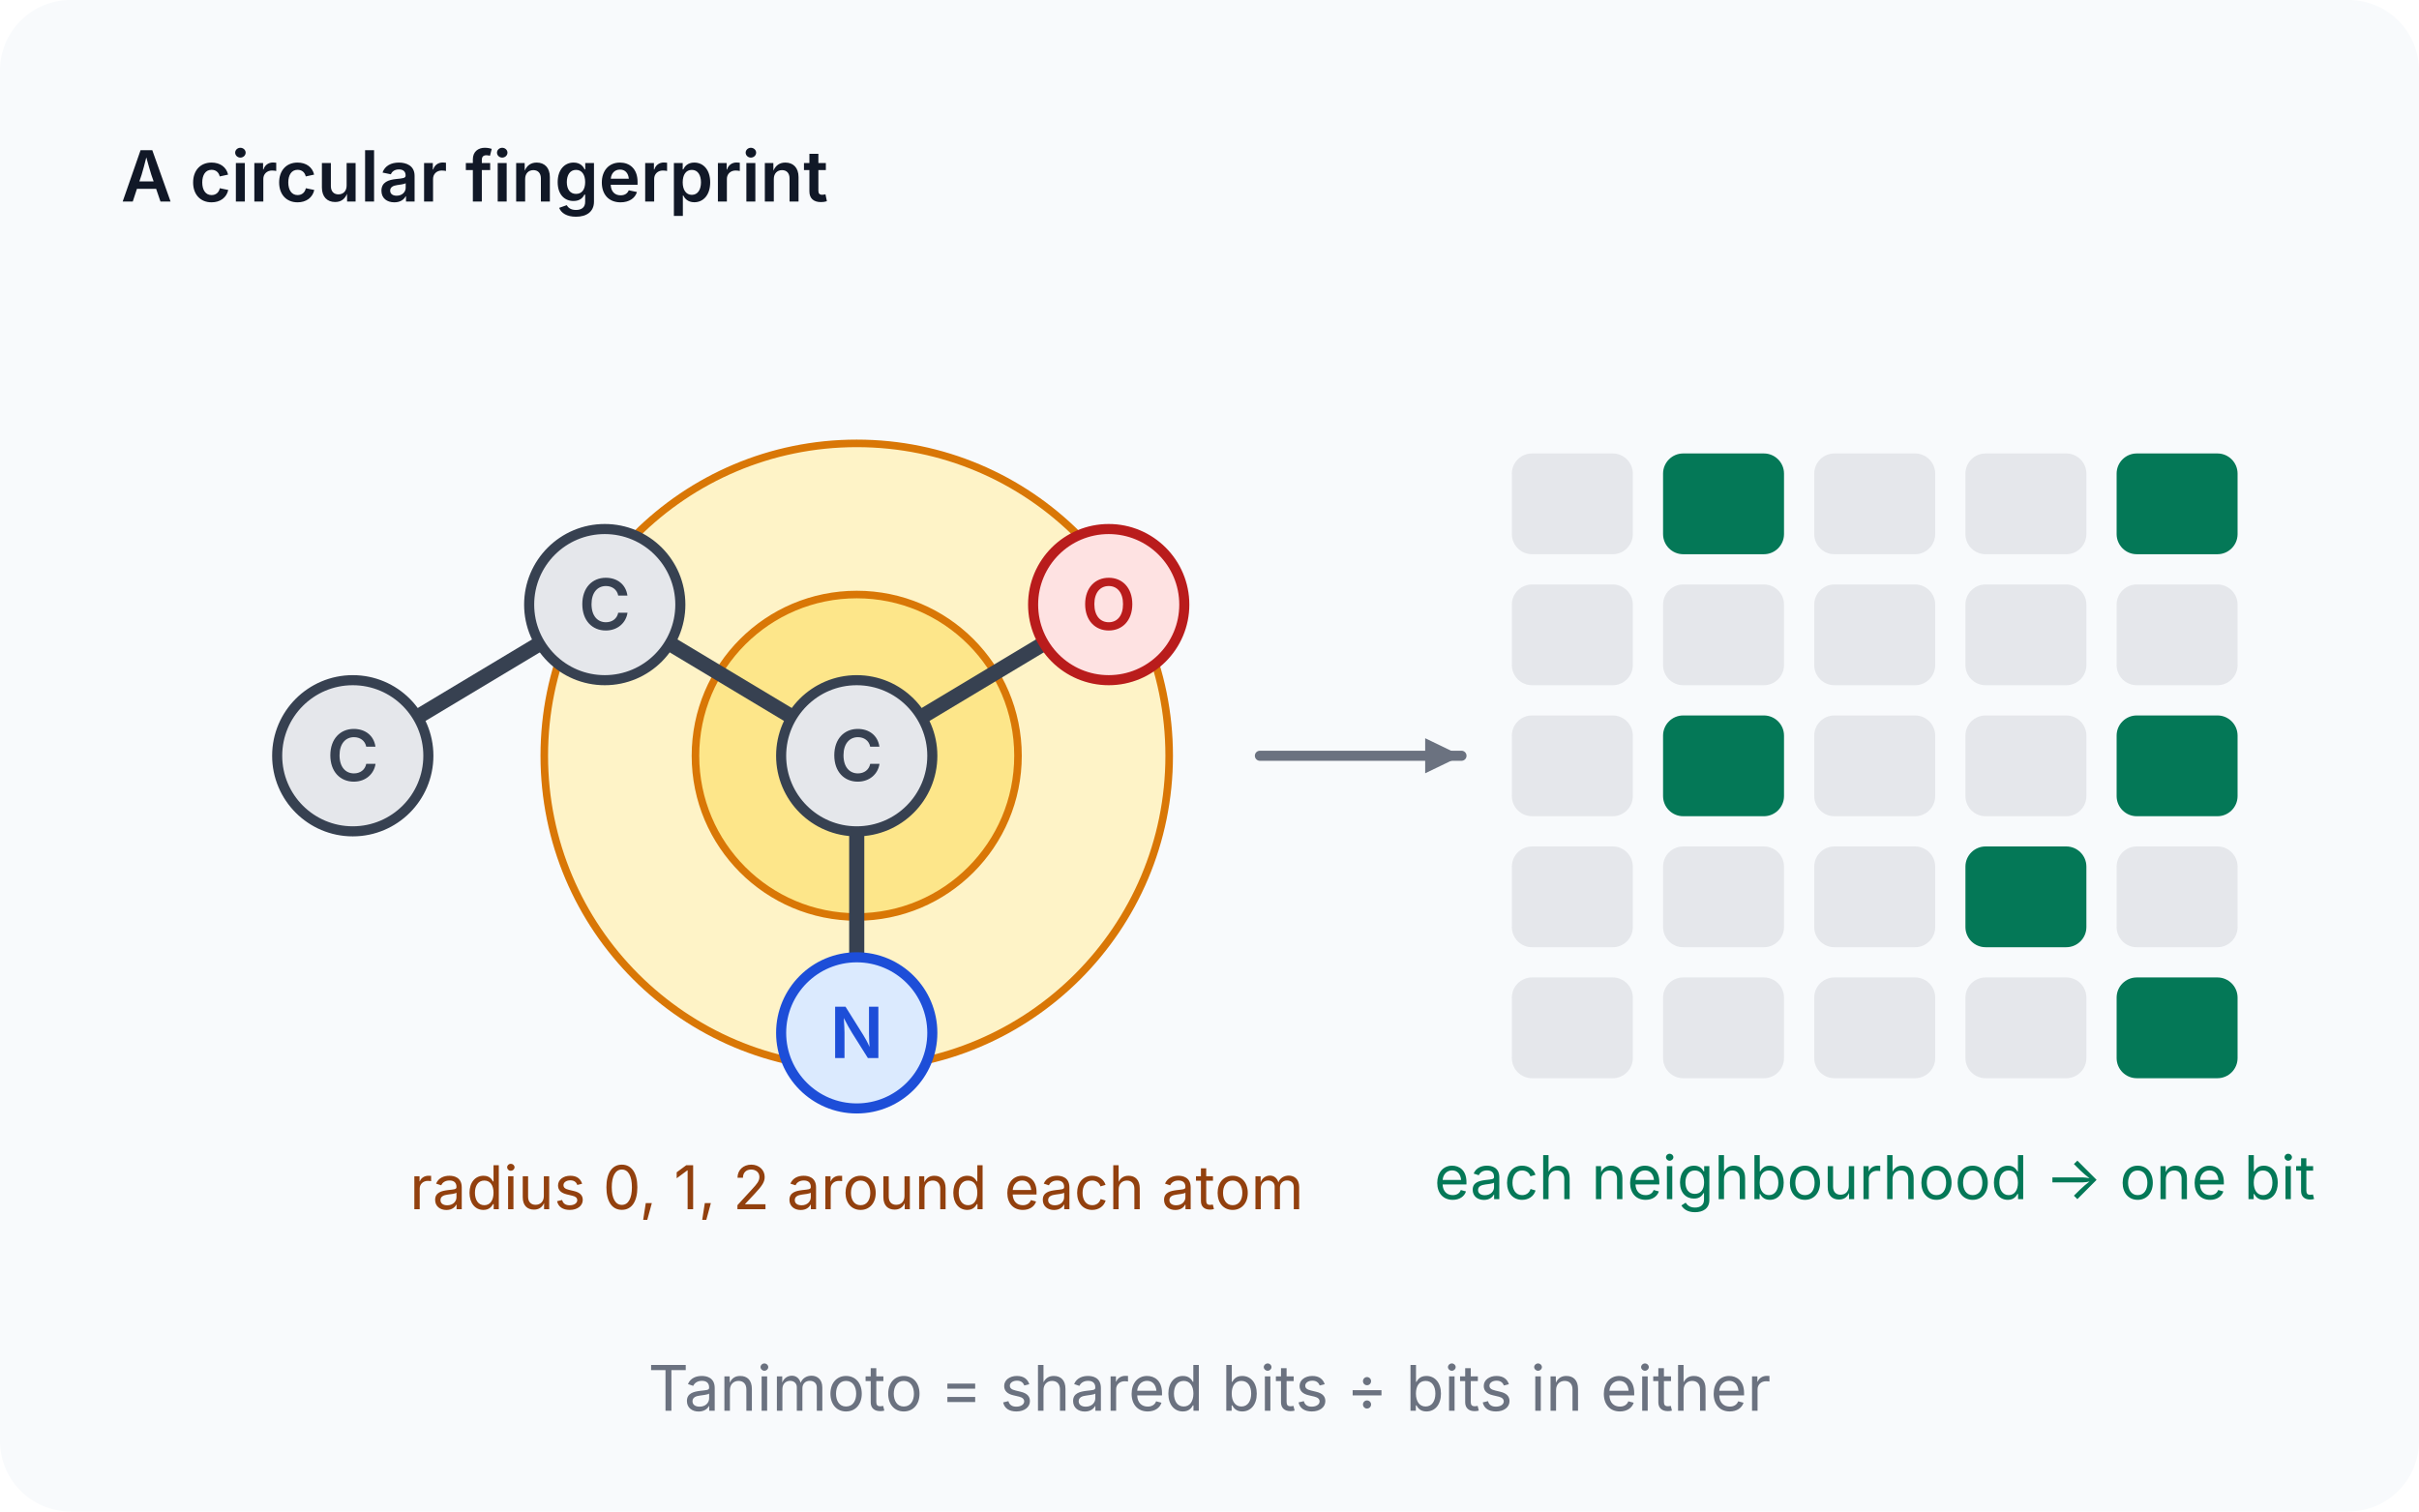
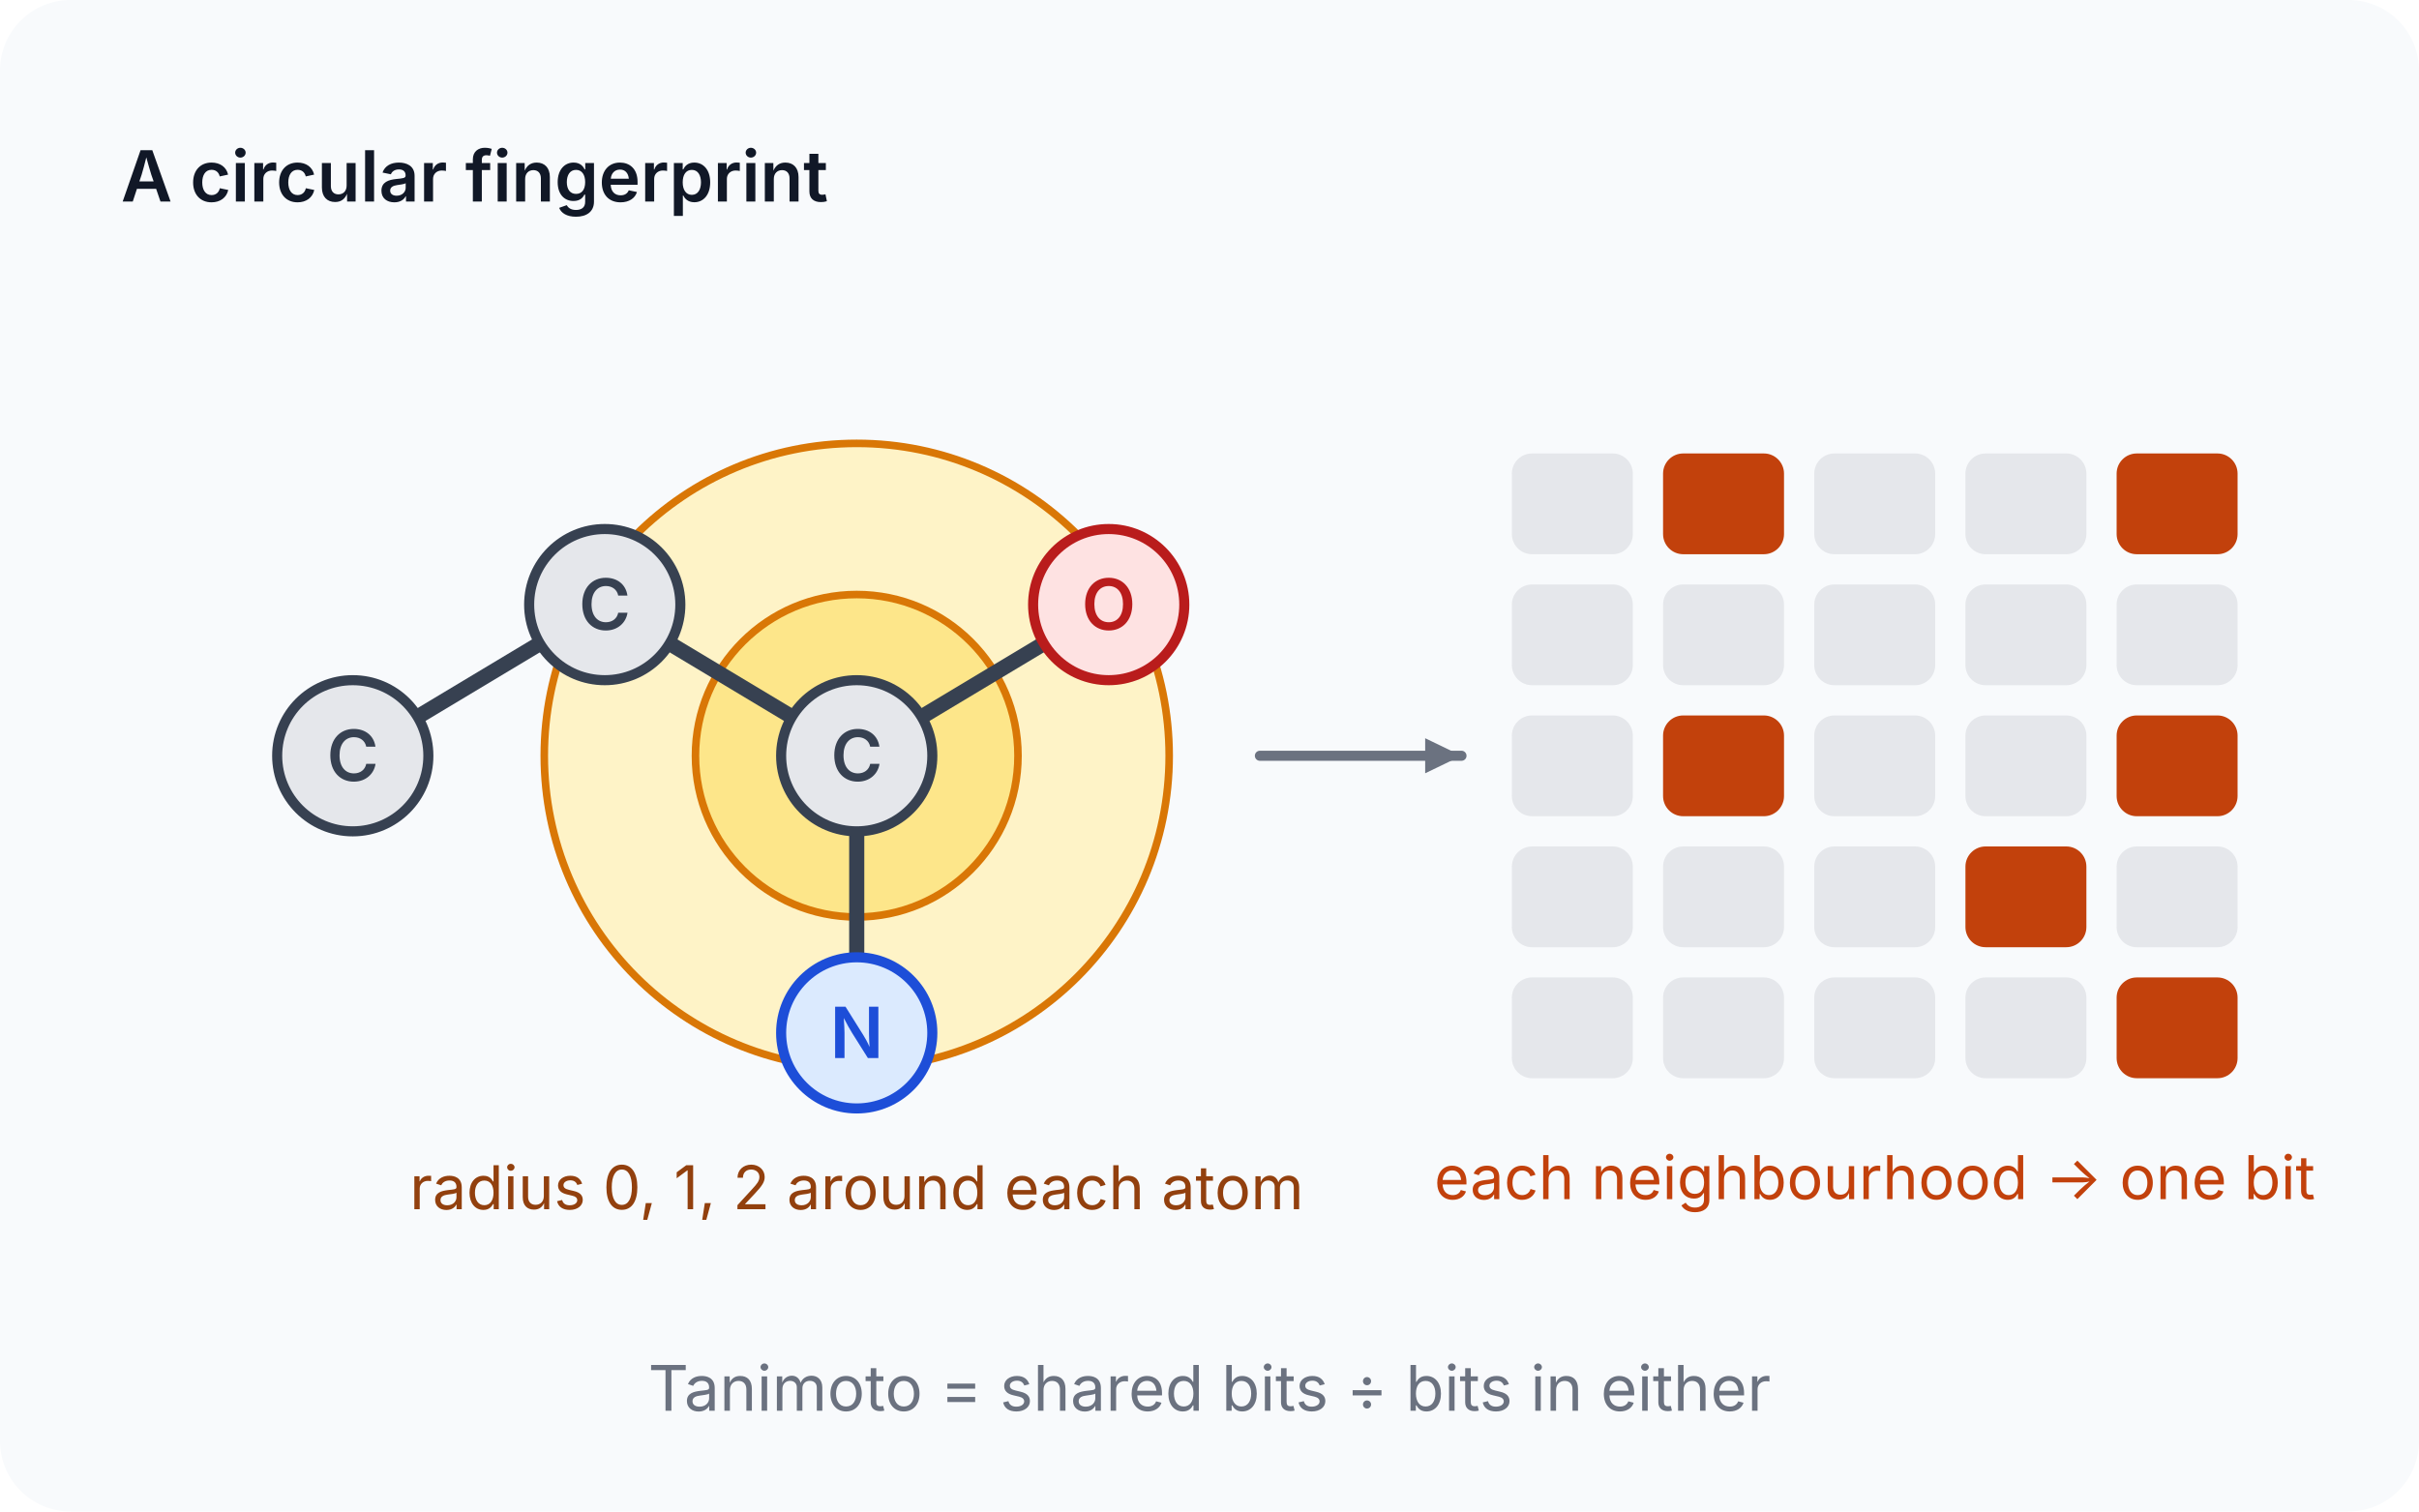
<svg xmlns="http://www.w3.org/2000/svg" viewBox="0 0 480 300" width="480" height="300" role="img">
  <rect x="0" y="0" width="480" height="300" rx="14" fill="#f8fafc" stroke="none" stroke-width="1.5" />
  <text x="24" y="40" font-size="14" fill="#111827" font-family="ui-sans-serif,system-ui,-apple-system,Segoe UI,sans-serif" text-anchor="start" font-weight="600">A circular fingerprint</text>
  <circle cx="170" cy="150" r="62" fill="#fef3c7" stroke="#d97706" stroke-width="1.5" />
  <circle cx="170" cy="150" r="32" fill="#fde68a" stroke="#d97706" stroke-width="1.5" />
  <line x1="70" y1="150" x2="120" y2="120" stroke="#374151" stroke-width="3" stroke-linecap="round" />
  <line x1="120" y1="120" x2="170" y2="150" stroke="#374151" stroke-width="3" stroke-linecap="round" />
  <line x1="170" y1="150" x2="220" y2="120" stroke="#374151" stroke-width="3" stroke-linecap="round" />
  <line x1="170" y1="150" x2="170" y2="205" stroke="#374151" stroke-width="3" stroke-linecap="round" />
  <circle cx="70" cy="150" r="15" fill="#e5e7eb" stroke="#374151" stroke-width="2" />
  <text x="70" y="155" font-size="14" fill="#374151" font-family="ui-sans-serif,system-ui,-apple-system,Segoe UI,sans-serif" text-anchor="middle" font-weight="600">C</text>
  <circle cx="120" cy="120" r="15" fill="#e5e7eb" stroke="#374151" stroke-width="2" />
  <text x="120" y="125" font-size="14" fill="#374151" font-family="ui-sans-serif,system-ui,-apple-system,Segoe UI,sans-serif" text-anchor="middle" font-weight="600">C</text>
  <circle cx="170" cy="150" r="15" fill="#e5e7eb" stroke="#374151" stroke-width="2" />
  <text x="170" y="155" font-size="14" fill="#374151" font-family="ui-sans-serif,system-ui,-apple-system,Segoe UI,sans-serif" text-anchor="middle" font-weight="600">C</text>
  <circle cx="220" cy="120" r="15" fill="#fee2e2" stroke="#b91c1c" stroke-width="2" />
  <text x="220" y="125" font-size="14" fill="#b91c1c" font-family="ui-sans-serif,system-ui,-apple-system,Segoe UI,sans-serif" text-anchor="middle" font-weight="600">O</text>
  <circle cx="170" cy="205" r="15" fill="#dbeafe" stroke="#1d4ed8" stroke-width="2" />
  <text x="170" y="210" font-size="14" fill="#1d4ed8" font-family="ui-sans-serif,system-ui,-apple-system,Segoe UI,sans-serif" text-anchor="middle" font-weight="600">N</text>
  <text x="170" y="240" font-size="12" fill="#92400e" font-family="ui-sans-serif,system-ui,-apple-system,Segoe UI,sans-serif" text-anchor="middle" font-weight="normal">radius 0, 1, 2 around each atom</text>
  <line x1="250" y1="150" x2="290" y2="150" stroke="#6b7280" stroke-width="2" stroke-linecap="round" />
  <path d="M290,150 L282.796,153.48 L282.796,146.52 Z" fill="#6b7280" />
  <rect x="300" y="90" width="24" height="20" rx="4" fill="#e5e7eb" stroke="none" stroke-width="1.5" />
-   <rect x="330" y="90" width="24" height="20" rx="4" fill="#047857" stroke="none" stroke-width="1.5" />
+   <rect x="330" y="90" width="24" height="20" rx="4" fill="#c2410c" stroke="none" stroke-width="1.5" />
  <rect x="360" y="90" width="24" height="20" rx="4" fill="#e5e7eb" stroke="none" stroke-width="1.5" />
  <rect x="390" y="90" width="24" height="20" rx="4" fill="#e5e7eb" stroke="none" stroke-width="1.5" />
-   <rect x="420" y="90" width="24" height="20" rx="4" fill="#047857" stroke="none" stroke-width="1.5" />
+   <rect x="420" y="90" width="24" height="20" rx="4" fill="#c2410c" stroke="none" stroke-width="1.5" />
  <rect x="300" y="116" width="24" height="20" rx="4" fill="#e5e7eb" stroke="none" stroke-width="1.5" />
  <rect x="330" y="116" width="24" height="20" rx="4" fill="#e5e7eb" stroke="none" stroke-width="1.5" />
  <rect x="360" y="116" width="24" height="20" rx="4" fill="#e5e7eb" stroke="none" stroke-width="1.5" />
  <rect x="390" y="116" width="24" height="20" rx="4" fill="#e5e7eb" stroke="none" stroke-width="1.5" />
  <rect x="420" y="116" width="24" height="20" rx="4" fill="#e5e7eb" stroke="none" stroke-width="1.5" />
  <rect x="300" y="142" width="24" height="20" rx="4" fill="#e5e7eb" stroke="none" stroke-width="1.5" />
-   <rect x="330" y="142" width="24" height="20" rx="4" fill="#047857" stroke="none" stroke-width="1.5" />
+   <rect x="330" y="142" width="24" height="20" rx="4" fill="#c2410c" stroke="none" stroke-width="1.5" />
  <rect x="360" y="142" width="24" height="20" rx="4" fill="#e5e7eb" stroke="none" stroke-width="1.5" />
  <rect x="390" y="142" width="24" height="20" rx="4" fill="#e5e7eb" stroke="none" stroke-width="1.5" />
-   <rect x="420" y="142" width="24" height="20" rx="4" fill="#047857" stroke="none" stroke-width="1.5" />
+   <rect x="420" y="142" width="24" height="20" rx="4" fill="#c2410c" stroke="none" stroke-width="1.5" />
  <rect x="300" y="168" width="24" height="20" rx="4" fill="#e5e7eb" stroke="none" stroke-width="1.5" />
  <rect x="330" y="168" width="24" height="20" rx="4" fill="#e5e7eb" stroke="none" stroke-width="1.5" />
  <rect x="360" y="168" width="24" height="20" rx="4" fill="#e5e7eb" stroke="none" stroke-width="1.5" />
-   <rect x="390" y="168" width="24" height="20" rx="4" fill="#047857" stroke="none" stroke-width="1.5" />
+   <rect x="390" y="168" width="24" height="20" rx="4" fill="#c2410c" stroke="none" stroke-width="1.5" />
  <rect x="420" y="168" width="24" height="20" rx="4" fill="#e5e7eb" stroke="none" stroke-width="1.5" />
  <rect x="300" y="194" width="24" height="20" rx="4" fill="#e5e7eb" stroke="none" stroke-width="1.5" />
  <rect x="330" y="194" width="24" height="20" rx="4" fill="#e5e7eb" stroke="none" stroke-width="1.5" />
  <rect x="360" y="194" width="24" height="20" rx="4" fill="#e5e7eb" stroke="none" stroke-width="1.5" />
  <rect x="390" y="194" width="24" height="20" rx="4" fill="#e5e7eb" stroke="none" stroke-width="1.5" />
-   <rect x="420" y="194" width="24" height="20" rx="4" fill="#047857" stroke="none" stroke-width="1.5" />
-   <text x="372" y="238" font-size="12" fill="#047857" font-family="ui-sans-serif,system-ui,-apple-system,Segoe UI,sans-serif" text-anchor="middle" font-weight="normal">each neighbourhood → one bit</text>
+   <rect x="420" y="194" width="24" height="20" rx="4" fill="#c2410c" stroke="none" stroke-width="1.5" />
+   <text x="372" y="238" font-size="12" fill="#c2410c" font-family="ui-sans-serif,system-ui,-apple-system,Segoe UI,sans-serif" text-anchor="middle" font-weight="normal">each neighbourhood → one bit</text>
  <text x="240" y="280" font-size="12.5" fill="#6b7280" font-family="ui-sans-serif,system-ui,-apple-system,Segoe UI,sans-serif" text-anchor="middle" font-weight="normal">Tanimoto = shared bits ÷ bits in either</text>
</svg>
